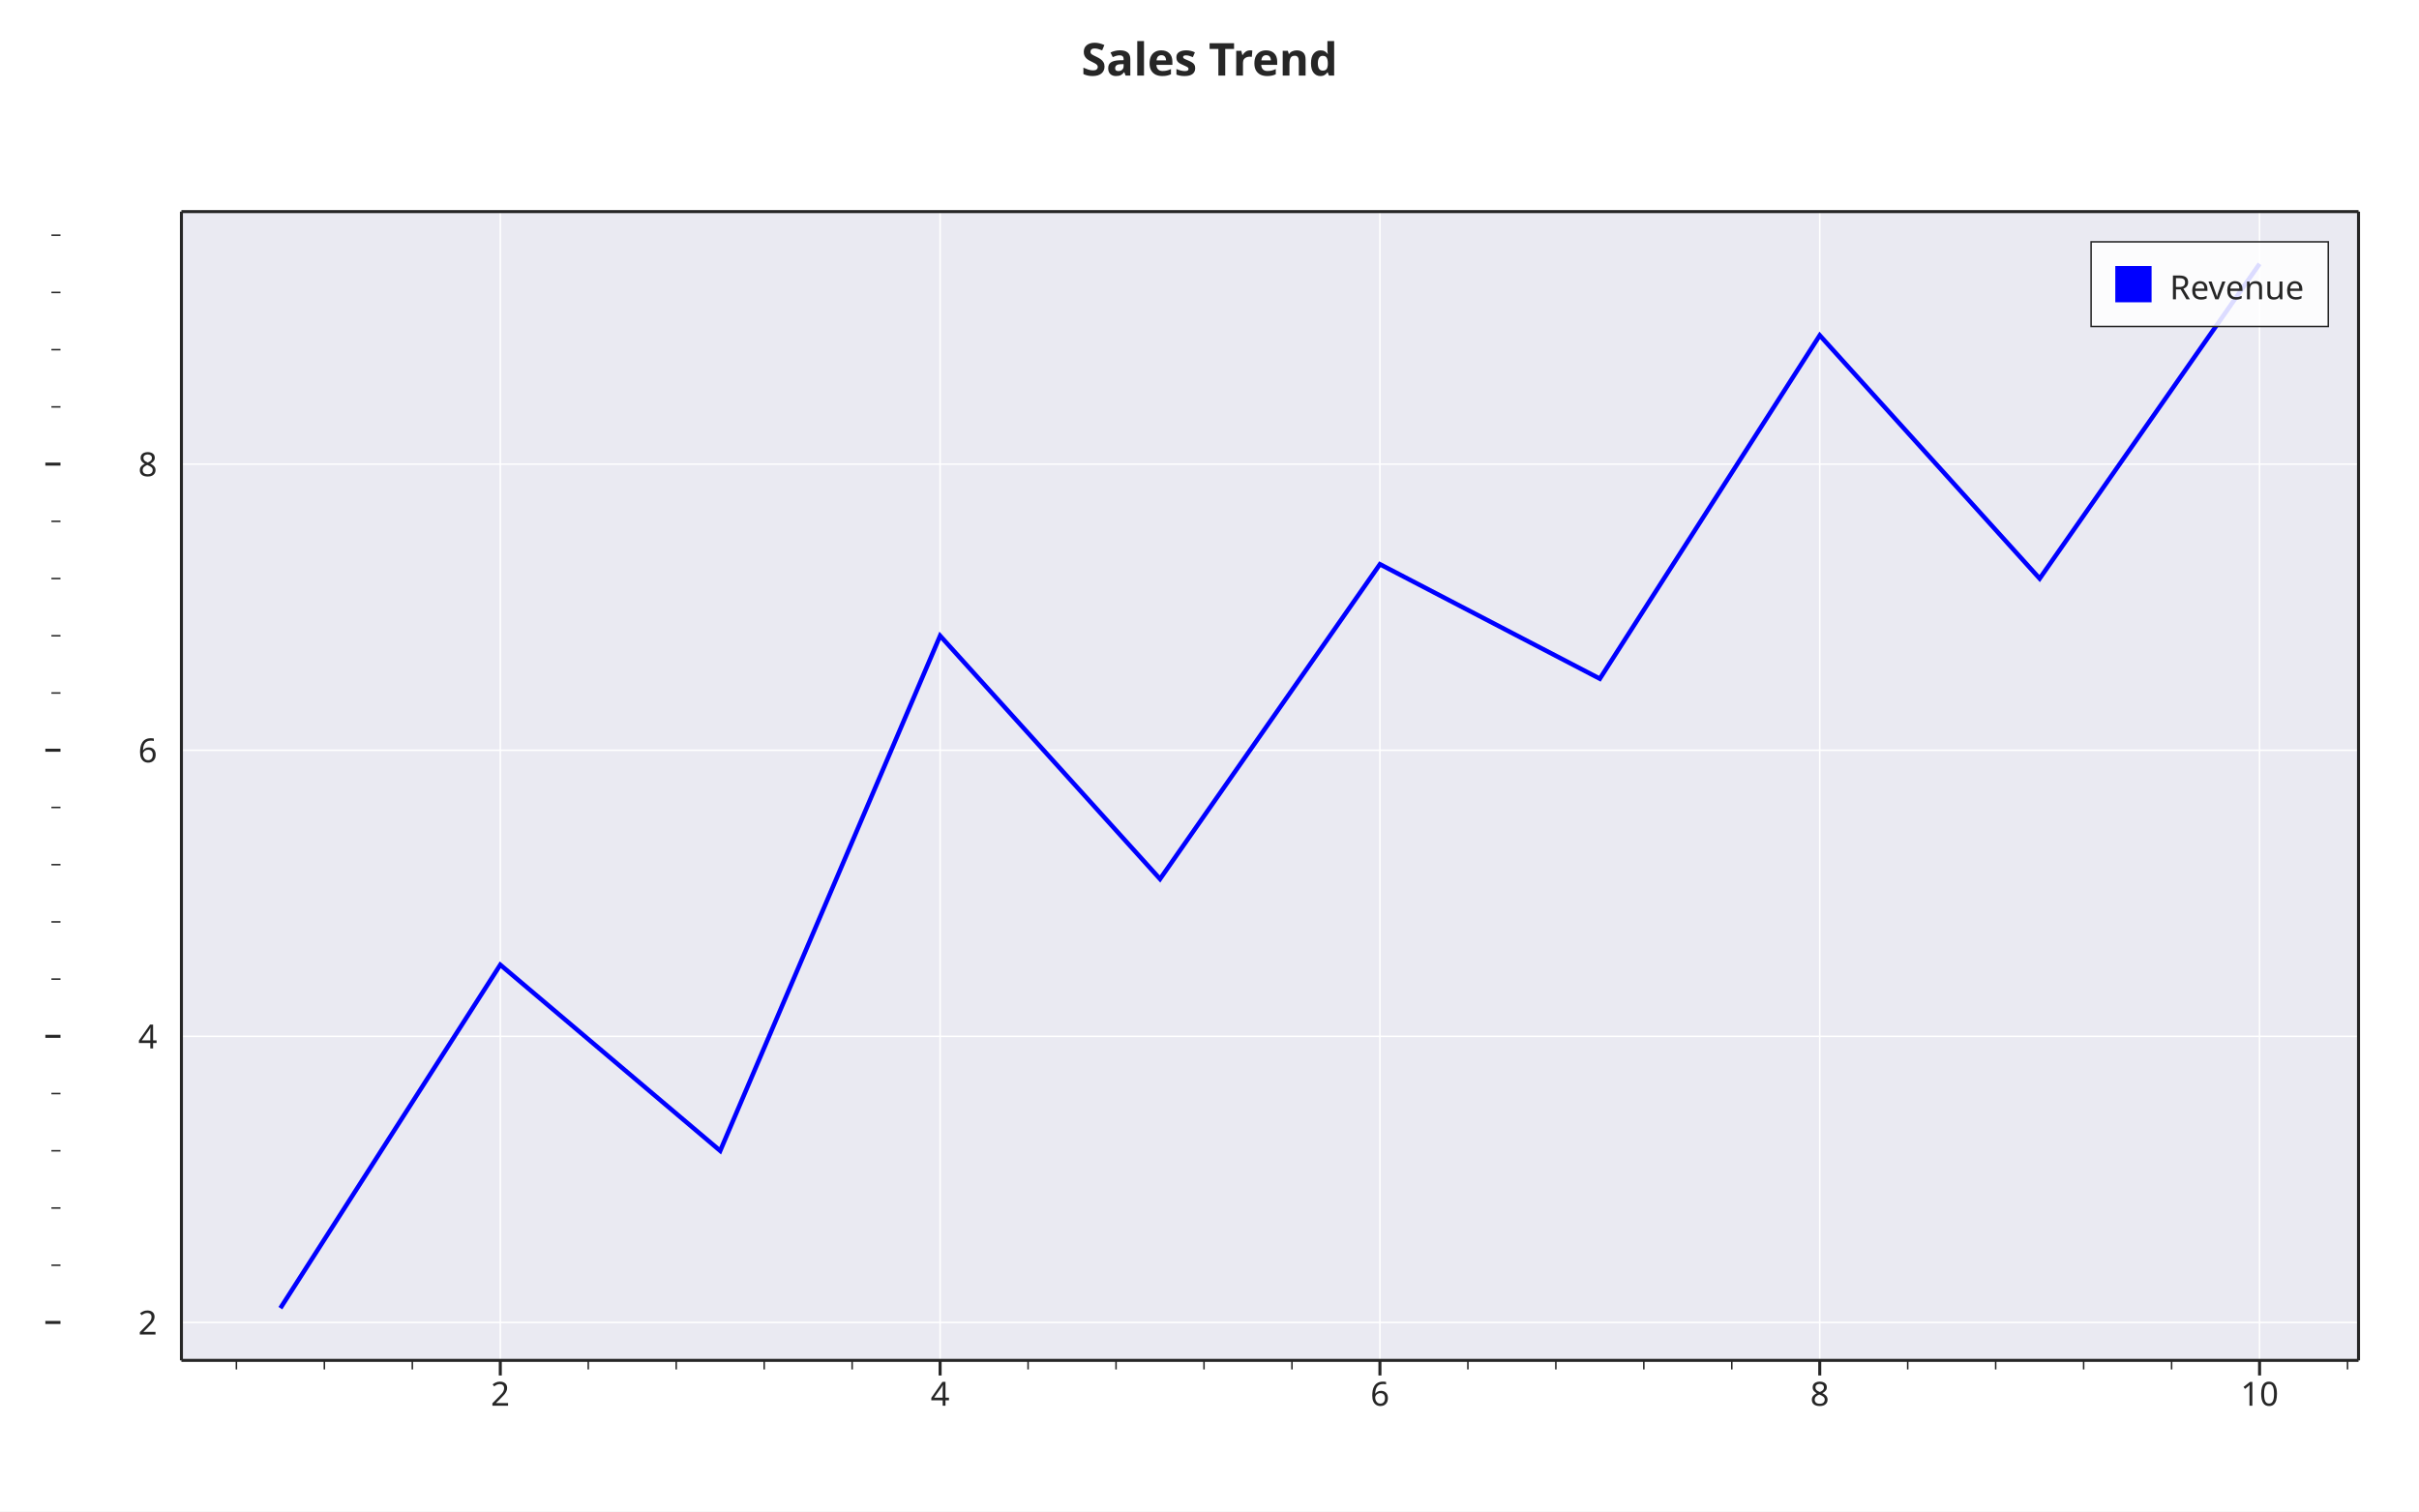
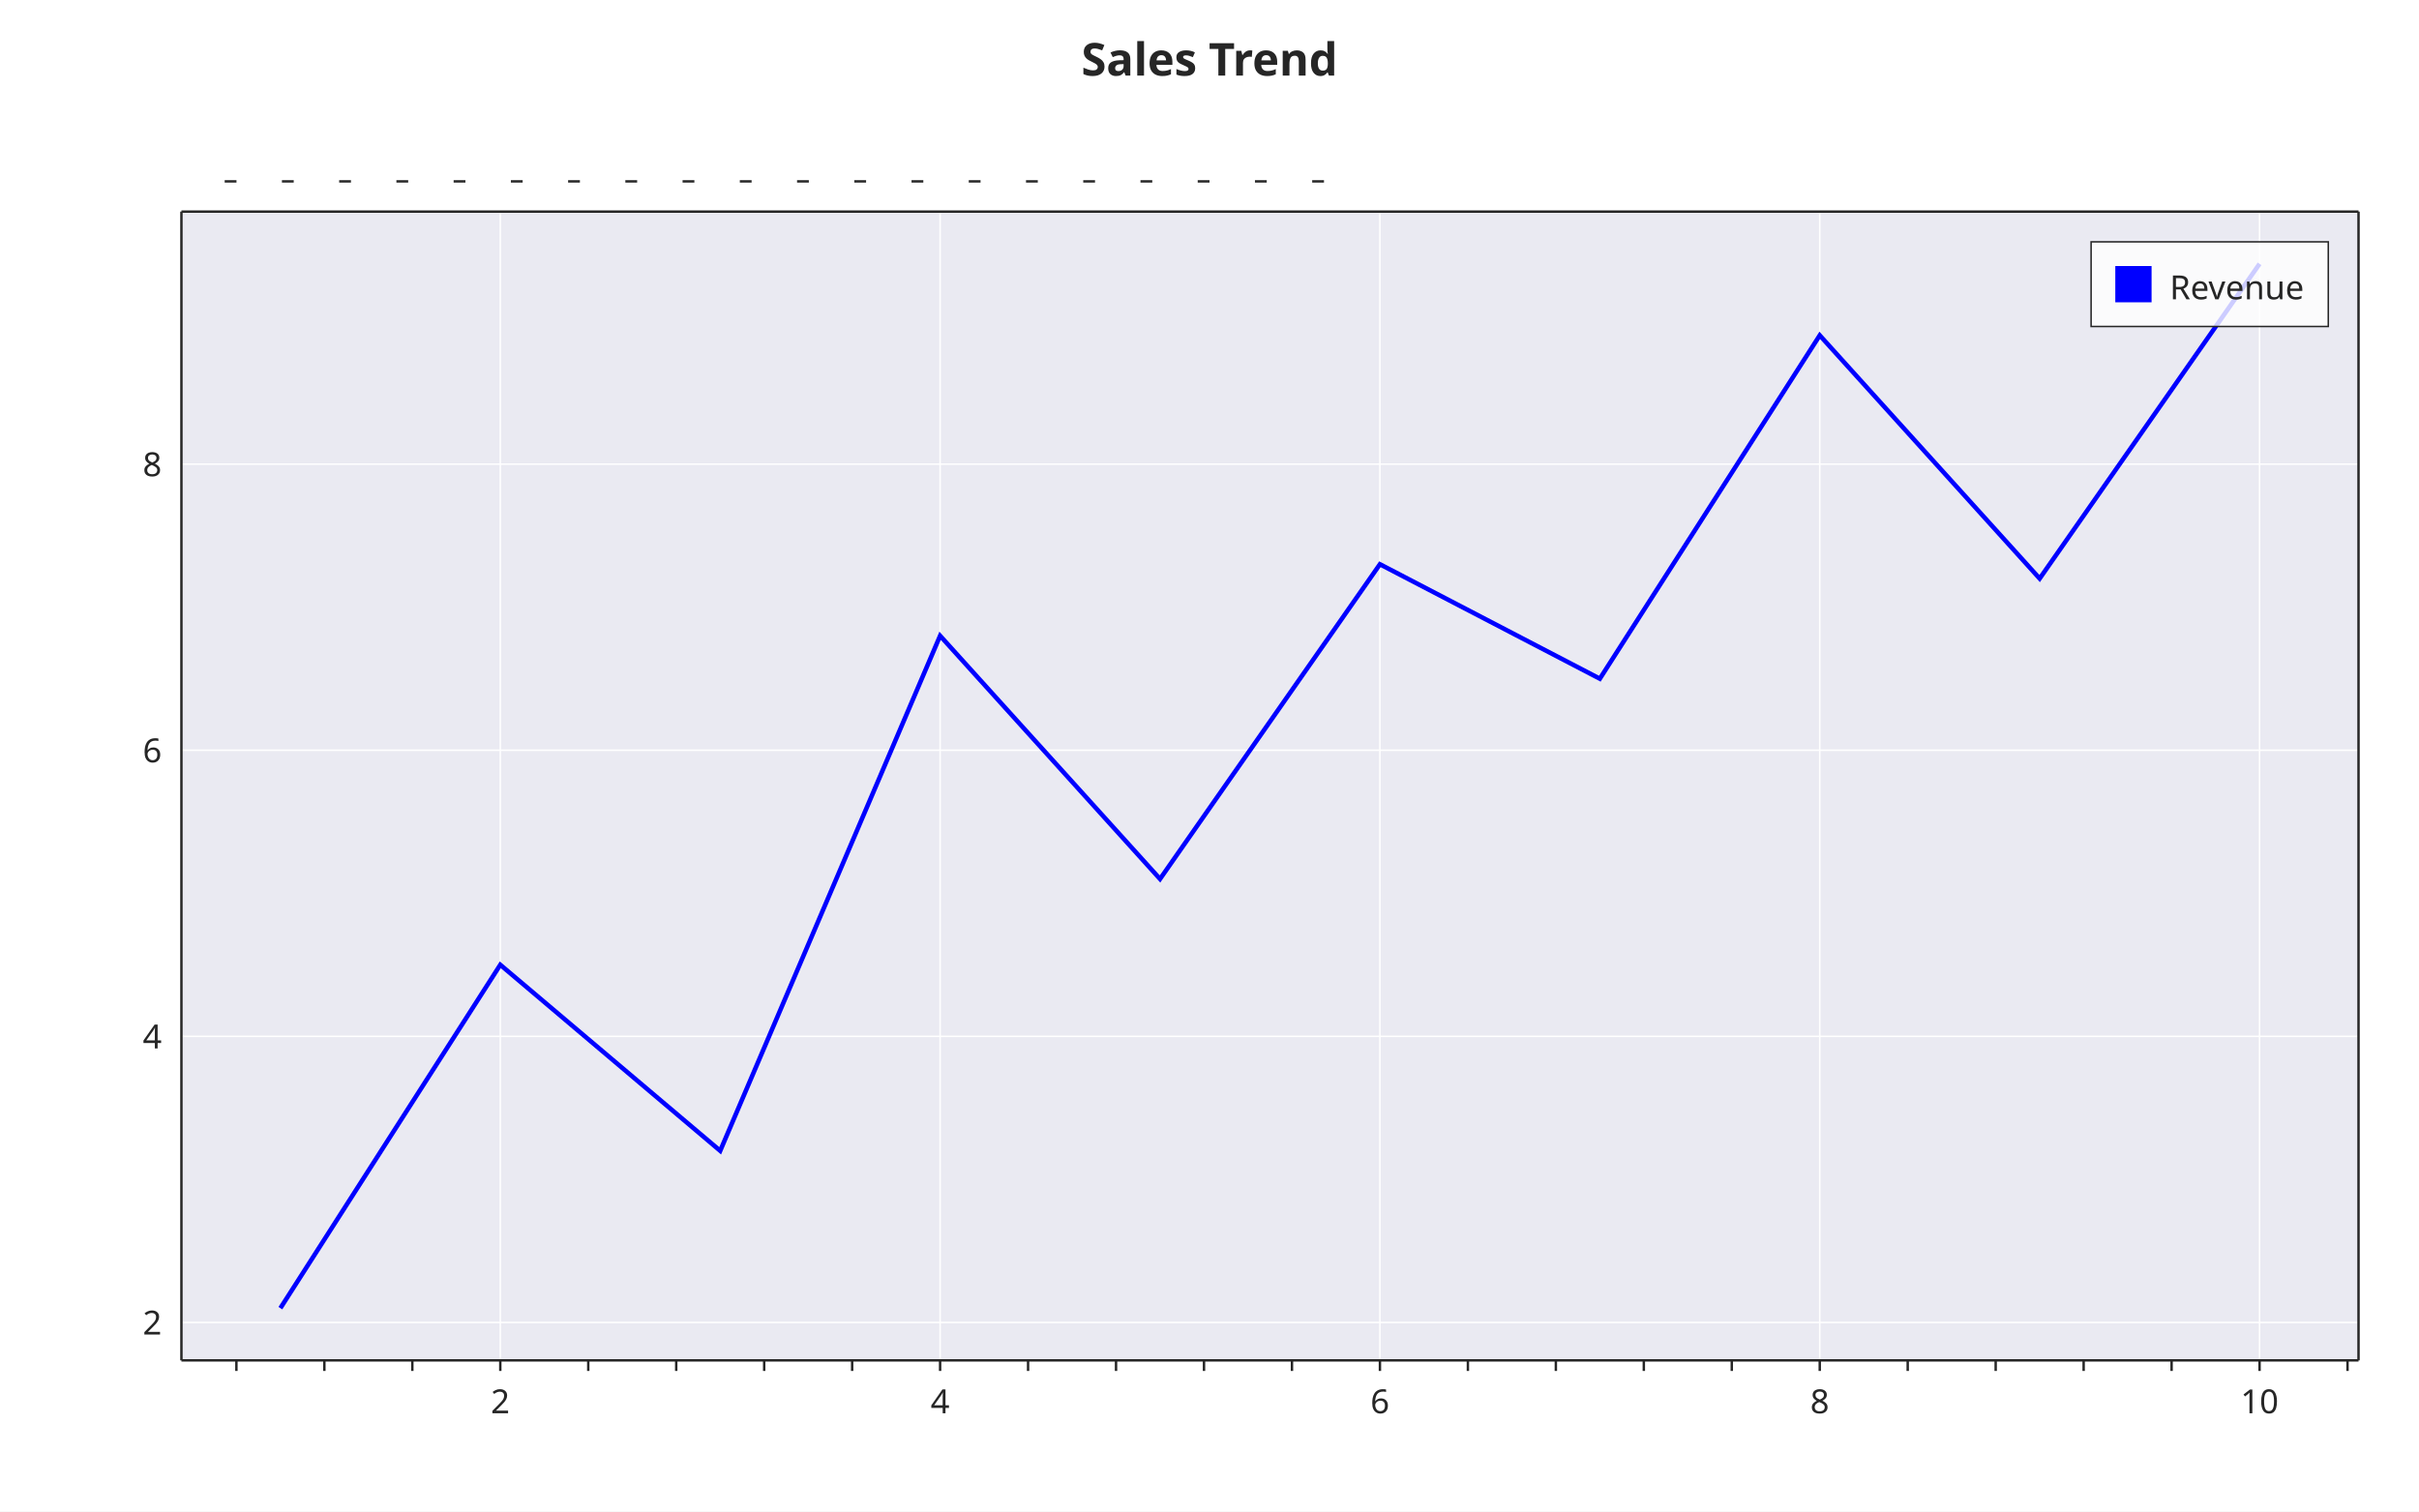
- <svg xmlns="http://www.w3.org/2000/svg" viewBox="0 0 800 500" width="800" height="500">
+ <svg xmlns="http://www.w3.org/2000/svg" viewBox="0 0 800 500" width="800" height="500" role="img" aria-labelledby="chart-title">
  <rect x="0" y="0" width="800" height="500" fill="#FFFFFF" />
  <text x="400" y="25" font-family="sans-serif" font-size="15" text-anchor="middle" font-weight="bold" fill="#262626">Sales Trend</text>
  <rect x="60" y="70" width="720" height="380" fill="#EAEAF2" />
  <line x1="165.455" y1="70" x2="165.455" y2="450" stroke="#FFFFFF" stroke-width="0.5" />
  <line x1="310.909" y1="70" x2="310.909" y2="450" stroke="#FFFFFF" stroke-width="0.5" />
  <line x1="456.364" y1="70" x2="456.364" y2="450" stroke="#FFFFFF" stroke-width="0.5" />
  <line x1="601.818" y1="70" x2="601.818" y2="450" stroke="#FFFFFF" stroke-width="0.5" />
  <line x1="747.273" y1="70" x2="747.273" y2="450" stroke="#FFFFFF" stroke-width="0.5" />
  <line x1="60" y1="437.46" x2="780" y2="437.46" stroke="#FFFFFF" stroke-width="0.5" />
  <line x1="60" y1="342.814" x2="780" y2="342.814" stroke="#FFFFFF" stroke-width="0.5" />
  <line x1="60" y1="248.169" x2="780" y2="248.169" stroke="#FFFFFF" stroke-width="0.5" />
  <line x1="60" y1="153.524" x2="780" y2="153.524" stroke="#FFFFFF" stroke-width="0.5" />
-   <line x1="165.455" y1="450" x2="165.455" y2="455" stroke="#262626" stroke-width="1" />
-   <text x="165.455" y="465" font-family="sans-serif" font-size="11" text-anchor="middle" fill="#262626">2</text>
-   <line x1="310.909" y1="450" x2="310.909" y2="455" stroke="#262626" stroke-width="1" />
-   <text x="310.909" y="465" font-family="sans-serif" font-size="11" text-anchor="middle" fill="#262626">4</text>
-   <line x1="456.364" y1="450" x2="456.364" y2="455" stroke="#262626" stroke-width="1" />
-   <text x="456.364" y="465" font-family="sans-serif" font-size="11" text-anchor="middle" fill="#262626">6</text>
-   <line x1="601.818" y1="450" x2="601.818" y2="455" stroke="#262626" stroke-width="1" />
-   <text x="601.818" y="465" font-family="sans-serif" font-size="11" text-anchor="middle" fill="#262626">8</text>
-   <line x1="747.273" y1="450" x2="747.273" y2="455" stroke="#262626" stroke-width="1" />
-   <text x="747.273" y="465" font-family="sans-serif" font-size="11" text-anchor="middle" fill="#262626">10</text>
-   <line x1="78.182" y1="450" x2="78.182" y2="453" stroke="#262626" stroke-width="0.5" />
-   <line x1="107.273" y1="450" x2="107.273" y2="453" stroke="#262626" stroke-width="0.5" />
-   <line x1="136.364" y1="450" x2="136.364" y2="453" stroke="#262626" stroke-width="0.5" />
-   <line x1="194.545" y1="450" x2="194.545" y2="453" stroke="#262626" stroke-width="0.5" />
-   <line x1="223.636" y1="450" x2="223.636" y2="453" stroke="#262626" stroke-width="0.5" />
-   <line x1="252.727" y1="450" x2="252.727" y2="453" stroke="#262626" stroke-width="0.5" />
-   <line x1="281.818" y1="450" x2="281.818" y2="453" stroke="#262626" stroke-width="0.5" />
-   <line x1="340" y1="450" x2="340" y2="453" stroke="#262626" stroke-width="0.5" />
-   <line x1="369.091" y1="450" x2="369.091" y2="453" stroke="#262626" stroke-width="0.5" />
-   <line x1="398.182" y1="450" x2="398.182" y2="453" stroke="#262626" stroke-width="0.5" />
-   <line x1="427.273" y1="450" x2="427.273" y2="453" stroke="#262626" stroke-width="0.5" />
-   <line x1="485.455" y1="450" x2="485.455" y2="453" stroke="#262626" stroke-width="0.5" />
-   <line x1="514.545" y1="450" x2="514.545" y2="453" stroke="#262626" stroke-width="0.5" />
-   <line x1="543.636" y1="450" x2="543.636" y2="453" stroke="#262626" stroke-width="0.5" />
-   <line x1="572.727" y1="450" x2="572.727" y2="453" stroke="#262626" stroke-width="0.5" />
-   <line x1="630.909" y1="450" x2="630.909" y2="453" stroke="#262626" stroke-width="0.5" />
-   <line x1="660" y1="450" x2="660" y2="453" stroke="#262626" stroke-width="0.5" />
-   <line x1="689.091" y1="450" x2="689.091" y2="453" stroke="#262626" stroke-width="0.5" />
-   <line x1="718.182" y1="450" x2="718.182" y2="453" stroke="#262626" stroke-width="0.5" />
-   <line x1="776.364" y1="450" x2="776.364" y2="453" stroke="#262626" stroke-width="0.5" />
-   <line x1="15" y1="437.46" x2="20" y2="437.46" stroke="#262626" stroke-width="1" />
-   <text x="52" y="441.46" font-family="sans-serif" font-size="11" text-anchor="end" fill="#262626">2</text>
-   <line x1="15" y1="342.814" x2="20" y2="342.814" stroke="#262626" stroke-width="1" />
-   <text x="52" y="346.814" font-family="sans-serif" font-size="11" text-anchor="end" fill="#262626">4</text>
-   <line x1="15" y1="248.169" x2="20" y2="248.169" stroke="#262626" stroke-width="1" />
-   <text x="52" y="252.169" font-family="sans-serif" font-size="11" text-anchor="end" fill="#262626">6</text>
-   <line x1="15" y1="153.524" x2="20" y2="153.524" stroke="#262626" stroke-width="1" />
-   <text x="52" y="157.524" font-family="sans-serif" font-size="11" text-anchor="end" fill="#262626">8</text>
-   <line x1="17" y1="418.531" x2="20" y2="418.531" stroke="#262626" stroke-width="0.5" />
-   <line x1="17" y1="399.601" x2="20" y2="399.601" stroke="#262626" stroke-width="0.5" />
-   <line x1="17" y1="380.672" x2="20" y2="380.672" stroke="#262626" stroke-width="0.5" />
-   <line x1="17" y1="361.743" x2="20" y2="361.743" stroke="#262626" stroke-width="0.5" />
-   <line x1="17" y1="323.885" x2="20" y2="323.885" stroke="#262626" stroke-width="0.5" />
-   <line x1="17" y1="304.956" x2="20" y2="304.956" stroke="#262626" stroke-width="0.5" />
-   <line x1="17" y1="286.027" x2="20" y2="286.027" stroke="#262626" stroke-width="0.5" />
-   <line x1="17" y1="267.098" x2="20" y2="267.098" stroke="#262626" stroke-width="0.5" />
-   <line x1="17" y1="229.24" x2="20" y2="229.24" stroke="#262626" stroke-width="0.5" />
-   <line x1="17" y1="210.311" x2="20" y2="210.311" stroke="#262626" stroke-width="0.5" />
-   <line x1="17" y1="191.382" x2="20" y2="191.382" stroke="#262626" stroke-width="0.5" />
-   <line x1="17" y1="172.453" x2="20" y2="172.453" stroke="#262626" stroke-width="0.5" />
-   <line x1="17" y1="134.595" x2="20" y2="134.595" stroke="#262626" stroke-width="0.5" />
-   <line x1="17" y1="115.666" x2="20" y2="115.666" stroke="#262626" stroke-width="0.5" />
-   <line x1="17" y1="96.737" x2="20" y2="96.737" stroke="#262626" stroke-width="0.5" />
-   <line x1="17" y1="77.808" x2="20" y2="77.808" stroke="#262626" stroke-width="0.5" />
-   <polyline points="92.727,432.727 165.455,319.153 238.182,380.672 310.909,210.311 383.636,290.76 456.364,186.65 529.091,224.508 601.818,110.934 674.545,191.382 747.273,87.273" fill="none" stroke="#0000FF" stroke-width="1.5" />
-   <g class="spine">
-     <line x1="60" y1="450" x2="780" y2="450" stroke="#262626" stroke-width="1" />
+   <line x1="165.455" y1="449.6" x2="165.455" y2="453.5" stroke="#262626" stroke-width="0.8" />
+   <text x="165.455" y="467.5" font-family="sans-serif" font-size="11" text-anchor="middle" fill="#262626">2</text>
+   <line x1="310.909" y1="449.6" x2="310.909" y2="453.5" stroke="#262626" stroke-width="0.8" />
+   <text x="310.909" y="467.5" font-family="sans-serif" font-size="11" text-anchor="middle" fill="#262626">4</text>
+   <line x1="456.364" y1="449.6" x2="456.364" y2="453.5" stroke="#262626" stroke-width="0.8" />
+   <text x="456.364" y="467.5" font-family="sans-serif" font-size="11" text-anchor="middle" fill="#262626">6</text>
+   <line x1="601.818" y1="449.6" x2="601.818" y2="453.5" stroke="#262626" stroke-width="0.8" />
+   <text x="601.818" y="467.5" font-family="sans-serif" font-size="11" text-anchor="middle" fill="#262626">8</text>
+   <line x1="747.273" y1="449.6" x2="747.273" y2="453.5" stroke="#262626" stroke-width="0.8" />
+   <text x="747.273" y="467.5" font-family="sans-serif" font-size="11" text-anchor="middle" fill="#262626">10</text>
+   <line x1="78.182" y1="449.6" x2="78.182" y2="453.5" stroke="#262626" stroke-width="0.8" />
+   <line x1="107.273" y1="449.6" x2="107.273" y2="453.5" stroke="#262626" stroke-width="0.8" />
+   <line x1="136.364" y1="449.6" x2="136.364" y2="453.5" stroke="#262626" stroke-width="0.8" />
+   <line x1="194.545" y1="449.6" x2="194.545" y2="453.5" stroke="#262626" stroke-width="0.8" />
+   <line x1="223.636" y1="449.6" x2="223.636" y2="453.5" stroke="#262626" stroke-width="0.8" />
+   <line x1="252.727" y1="449.6" x2="252.727" y2="453.5" stroke="#262626" stroke-width="0.8" />
+   <line x1="281.818" y1="449.6" x2="281.818" y2="453.5" stroke="#262626" stroke-width="0.8" />
+   <line x1="340" y1="449.6" x2="340" y2="453.5" stroke="#262626" stroke-width="0.8" />
+   <line x1="369.091" y1="449.6" x2="369.091" y2="453.5" stroke="#262626" stroke-width="0.8" />
+   <line x1="398.182" y1="449.6" x2="398.182" y2="453.5" stroke="#262626" stroke-width="0.8" />
+   <line x1="427.273" y1="449.6" x2="427.273" y2="453.5" stroke="#262626" stroke-width="0.8" />
+   <line x1="485.455" y1="449.6" x2="485.455" y2="453.5" stroke="#262626" stroke-width="0.8" />
+   <line x1="514.545" y1="449.6" x2="514.545" y2="453.5" stroke="#262626" stroke-width="0.8" />
+   <line x1="543.636" y1="449.6" x2="543.636" y2="453.5" stroke="#262626" stroke-width="0.8" />
+   <line x1="572.727" y1="449.6" x2="572.727" y2="453.5" stroke="#262626" stroke-width="0.8" />
+   <line x1="630.909" y1="449.6" x2="630.909" y2="453.5" stroke="#262626" stroke-width="0.8" />
+   <line x1="660" y1="449.6" x2="660" y2="453.5" stroke="#262626" stroke-width="0.8" />
+   <line x1="689.091" y1="449.6" x2="689.091" y2="453.5" stroke="#262626" stroke-width="0.8" />
+   <line x1="718.182" y1="449.6" x2="718.182" y2="453.5" stroke="#262626" stroke-width="0.8" />
+   <line x1="776.364" y1="449.6" x2="776.364" y2="453.5" stroke="#262626" stroke-width="0.8" />
+   <line x1="433.96" y1="60" x2="437.86" y2="60" stroke="#262626" stroke-width="0.8" />
+   <text x="53.5" y="441.46" font-family="sans-serif" font-size="11" text-anchor="end" fill="#262626">2</text>
+   <line x1="339.314" y1="60" x2="343.214" y2="60" stroke="#262626" stroke-width="0.8" />
+   <text x="53.5" y="346.814" font-family="sans-serif" font-size="11" text-anchor="end" fill="#262626">4</text>
+   <line x1="244.669" y1="60" x2="248.569" y2="60" stroke="#262626" stroke-width="0.8" />
+   <text x="53.5" y="252.169" font-family="sans-serif" font-size="11" text-anchor="end" fill="#262626">6</text>
+   <line x1="150.024" y1="60" x2="153.924" y2="60" stroke="#262626" stroke-width="0.8" />
+   <text x="53.5" y="157.524" font-family="sans-serif" font-size="11" text-anchor="end" fill="#262626">8</text>
+   <line x1="415.031" y1="60" x2="418.931" y2="60" stroke="#262626" stroke-width="0.8" />
+   <line x1="396.101" y1="60" x2="400.001" y2="60" stroke="#262626" stroke-width="0.8" />
+   <line x1="377.172" y1="60" x2="381.072" y2="60" stroke="#262626" stroke-width="0.8" />
+   <line x1="358.243" y1="60" x2="362.143" y2="60" stroke="#262626" stroke-width="0.8" />
+   <line x1="320.385" y1="60" x2="324.285" y2="60" stroke="#262626" stroke-width="0.8" />
+   <line x1="301.456" y1="60" x2="305.356" y2="60" stroke="#262626" stroke-width="0.8" />
+   <line x1="282.527" y1="60" x2="286.427" y2="60" stroke="#262626" stroke-width="0.8" />
+   <line x1="263.598" y1="60" x2="267.498" y2="60" stroke="#262626" stroke-width="0.8" />
+   <line x1="225.74" y1="60" x2="229.64" y2="60" stroke="#262626" stroke-width="0.8" />
+   <line x1="206.811" y1="60" x2="210.711" y2="60" stroke="#262626" stroke-width="0.8" />
+   <line x1="187.882" y1="60" x2="191.782" y2="60" stroke="#262626" stroke-width="0.8" />
+   <line x1="168.953" y1="60" x2="172.853" y2="60" stroke="#262626" stroke-width="0.8" />
+   <line x1="131.095" y1="60" x2="134.995" y2="60" stroke="#262626" stroke-width="0.8" />
+   <line x1="112.166" y1="60" x2="116.066" y2="60" stroke="#262626" stroke-width="0.8" />
+   <line x1="93.237" y1="60" x2="97.137" y2="60" stroke="#262626" stroke-width="0.8" />
+   <line x1="74.308" y1="60" x2="78.208" y2="60" stroke="#262626" stroke-width="0.8" />
+   <g class="series" aria-label="Revenue">
+     <polyline points="92.727,432.727 165.455,319.153 238.182,380.672 310.909,210.311 383.636,290.76 456.364,186.65 529.091,224.508 601.818,110.934 674.545,191.382 747.273,87.273" fill="none" stroke="#0000FF" stroke-width="1.5" />
  </g>
  <g class="spine">
-     <line x1="60" y1="70" x2="780" y2="70" stroke="#262626" stroke-width="1" />
+     <line x1="60" y1="450" x2="780" y2="450" stroke="#262626" stroke-width="0.8" />
  </g>
  <g class="spine">
-     <line x1="60" y1="70" x2="60" y2="450" stroke="#262626" stroke-width="1" />
+     <line x1="60" y1="70" x2="780" y2="70" stroke="#262626" stroke-width="0.8" />
  </g>
  <g class="spine">
-     <line x1="780" y1="70" x2="780" y2="450" stroke="#262626" stroke-width="1" />
+     <line x1="60" y1="70" x2="60" y2="450" stroke="#262626" stroke-width="0.8" />
  </g>
-   <rect x="691.56" y="80" width="78.44" height="28" fill="#FFFFFF" fill-opacity="0.863" stroke="#262626" stroke-width="0.5" />
-   <g class="legend">
+   <g class="spine">
+     <line x1="780" y1="70" x2="780" y2="450" stroke="#262626" stroke-width="0.8" />
+   </g>
+   <rect x="691.56" y="80" width="78.44" height="28" fill="#FFFFFF" fill-opacity="0.8" stroke="#262626" stroke-width="0.5" />
+   <g class="legend" aria-label="Chart legend">
    <rect x="699.56" y="88" width="12" height="12" fill="#0000FF" />
    <text x="717.56" y="99" font-family="sans-serif" font-size="11" text-anchor="start" fill="#262626">Revenue</text>
  </g>
</svg>
